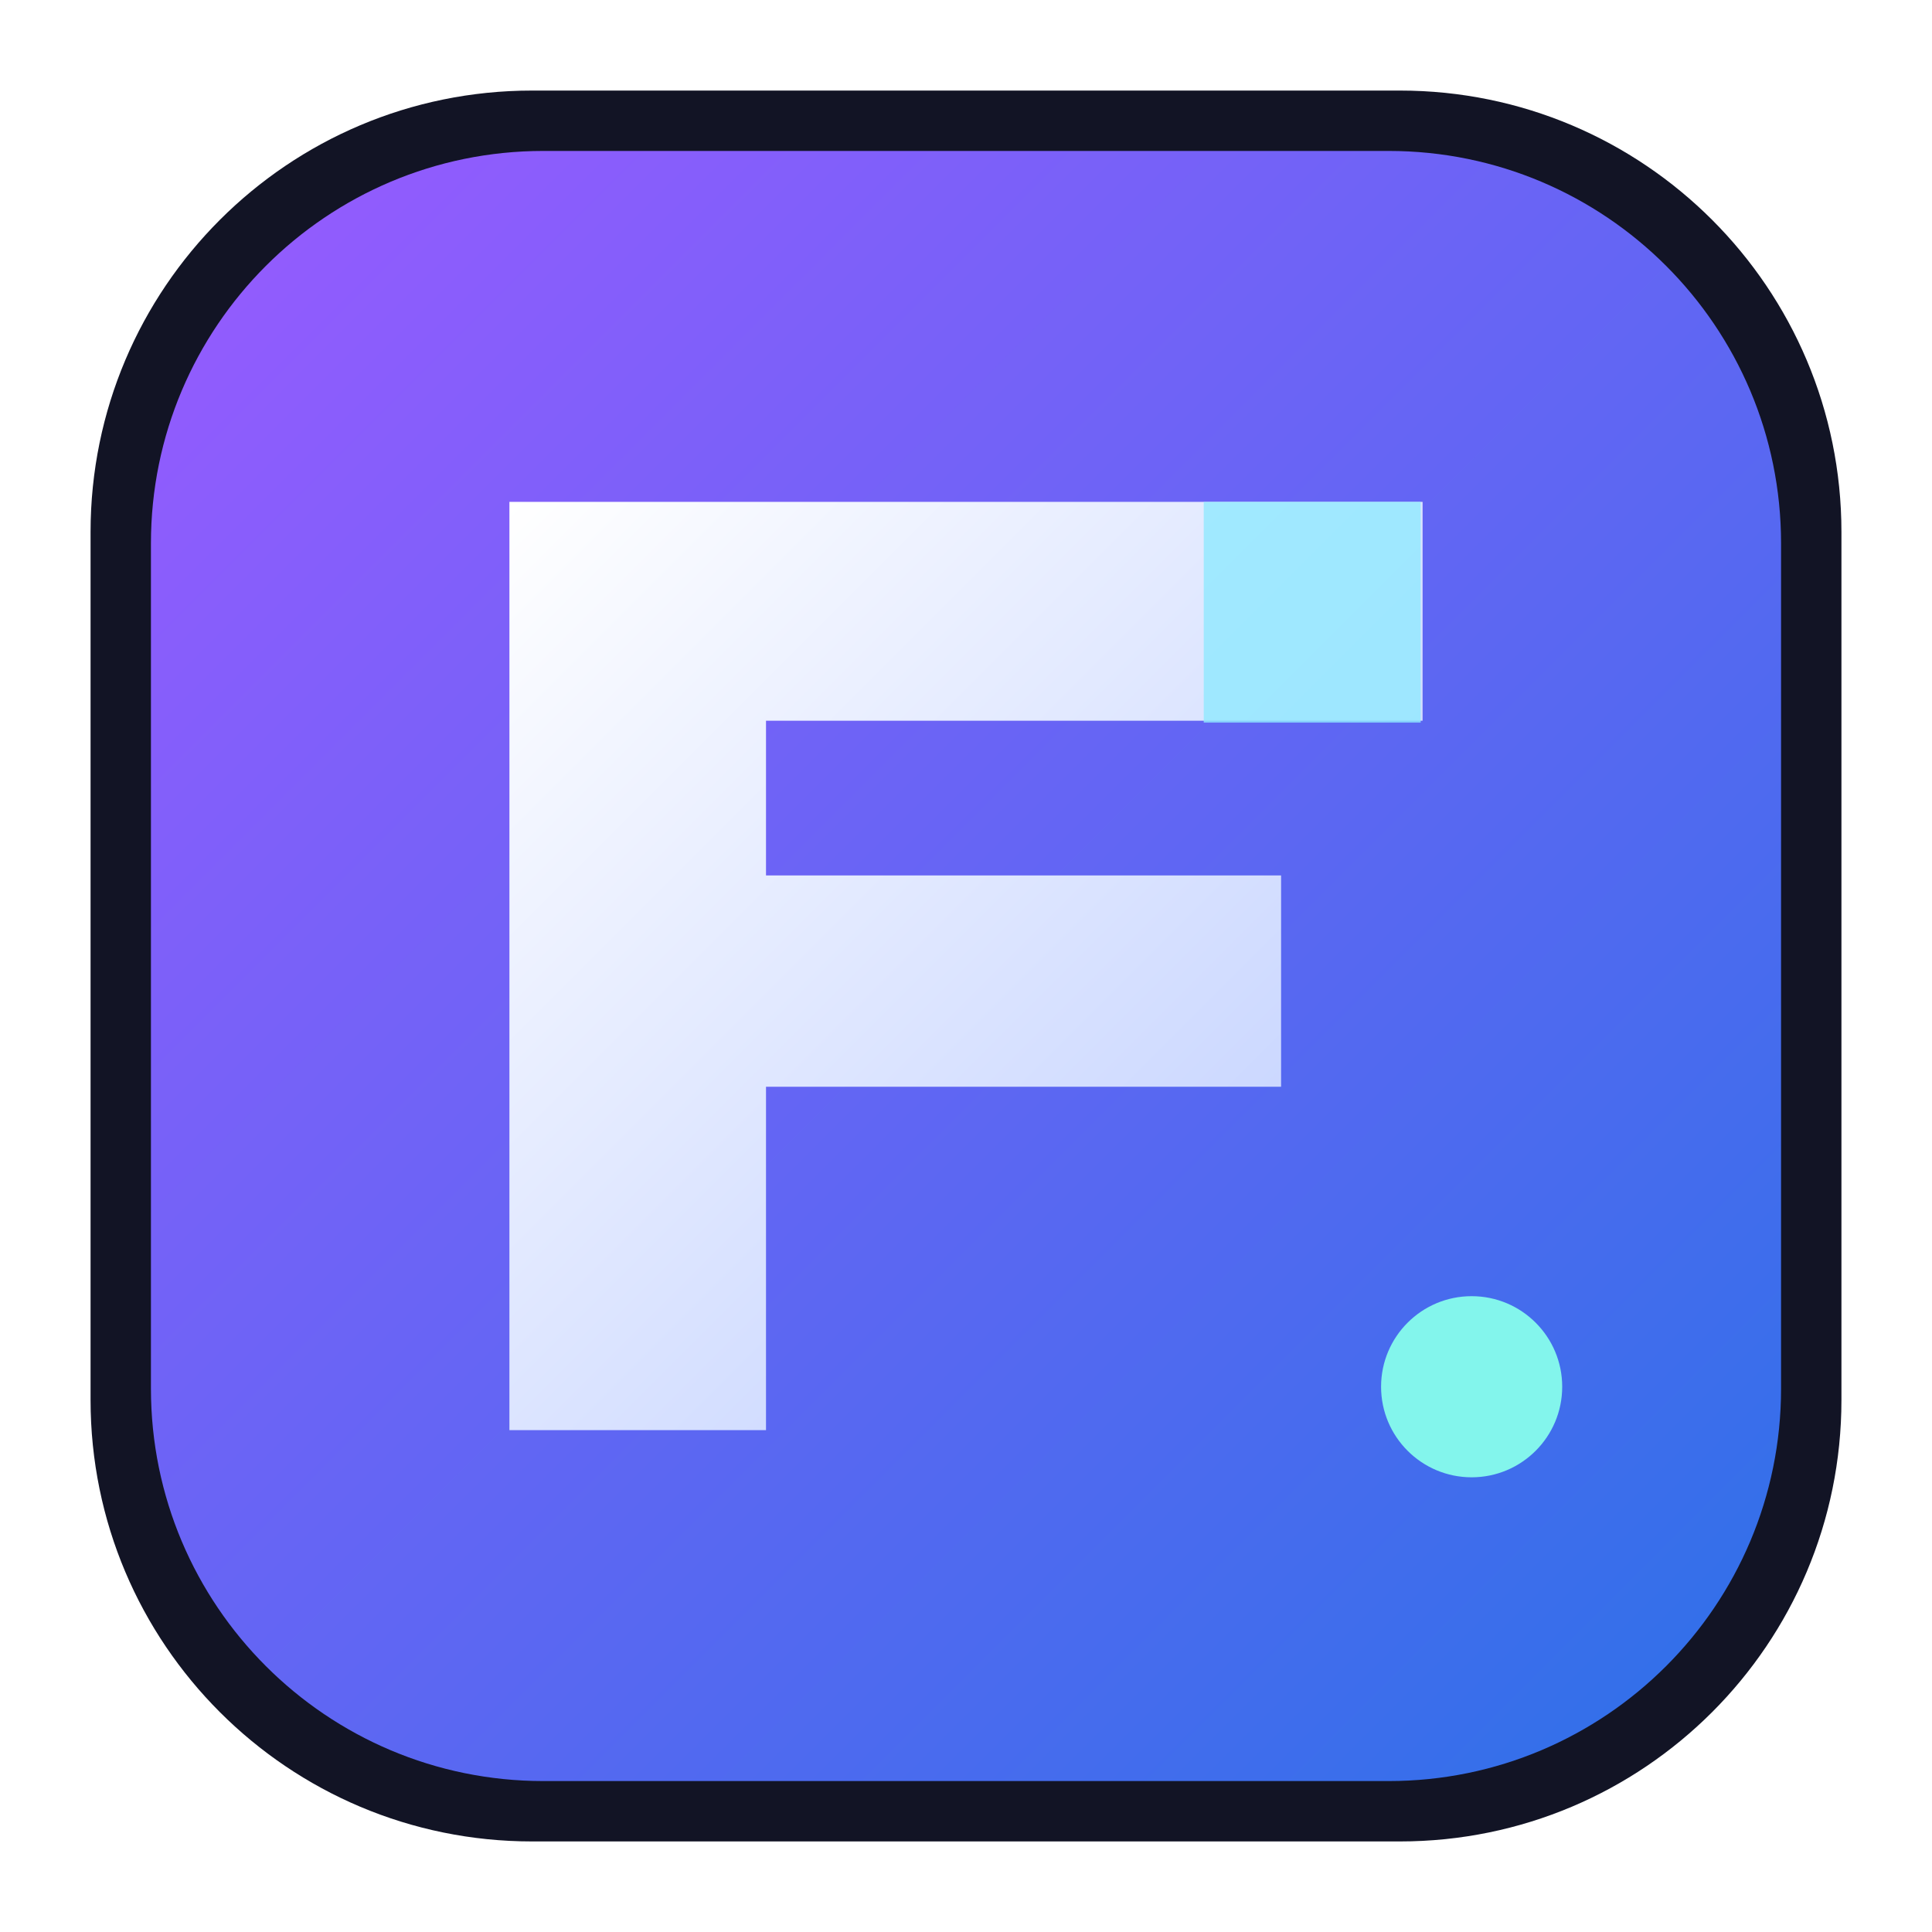
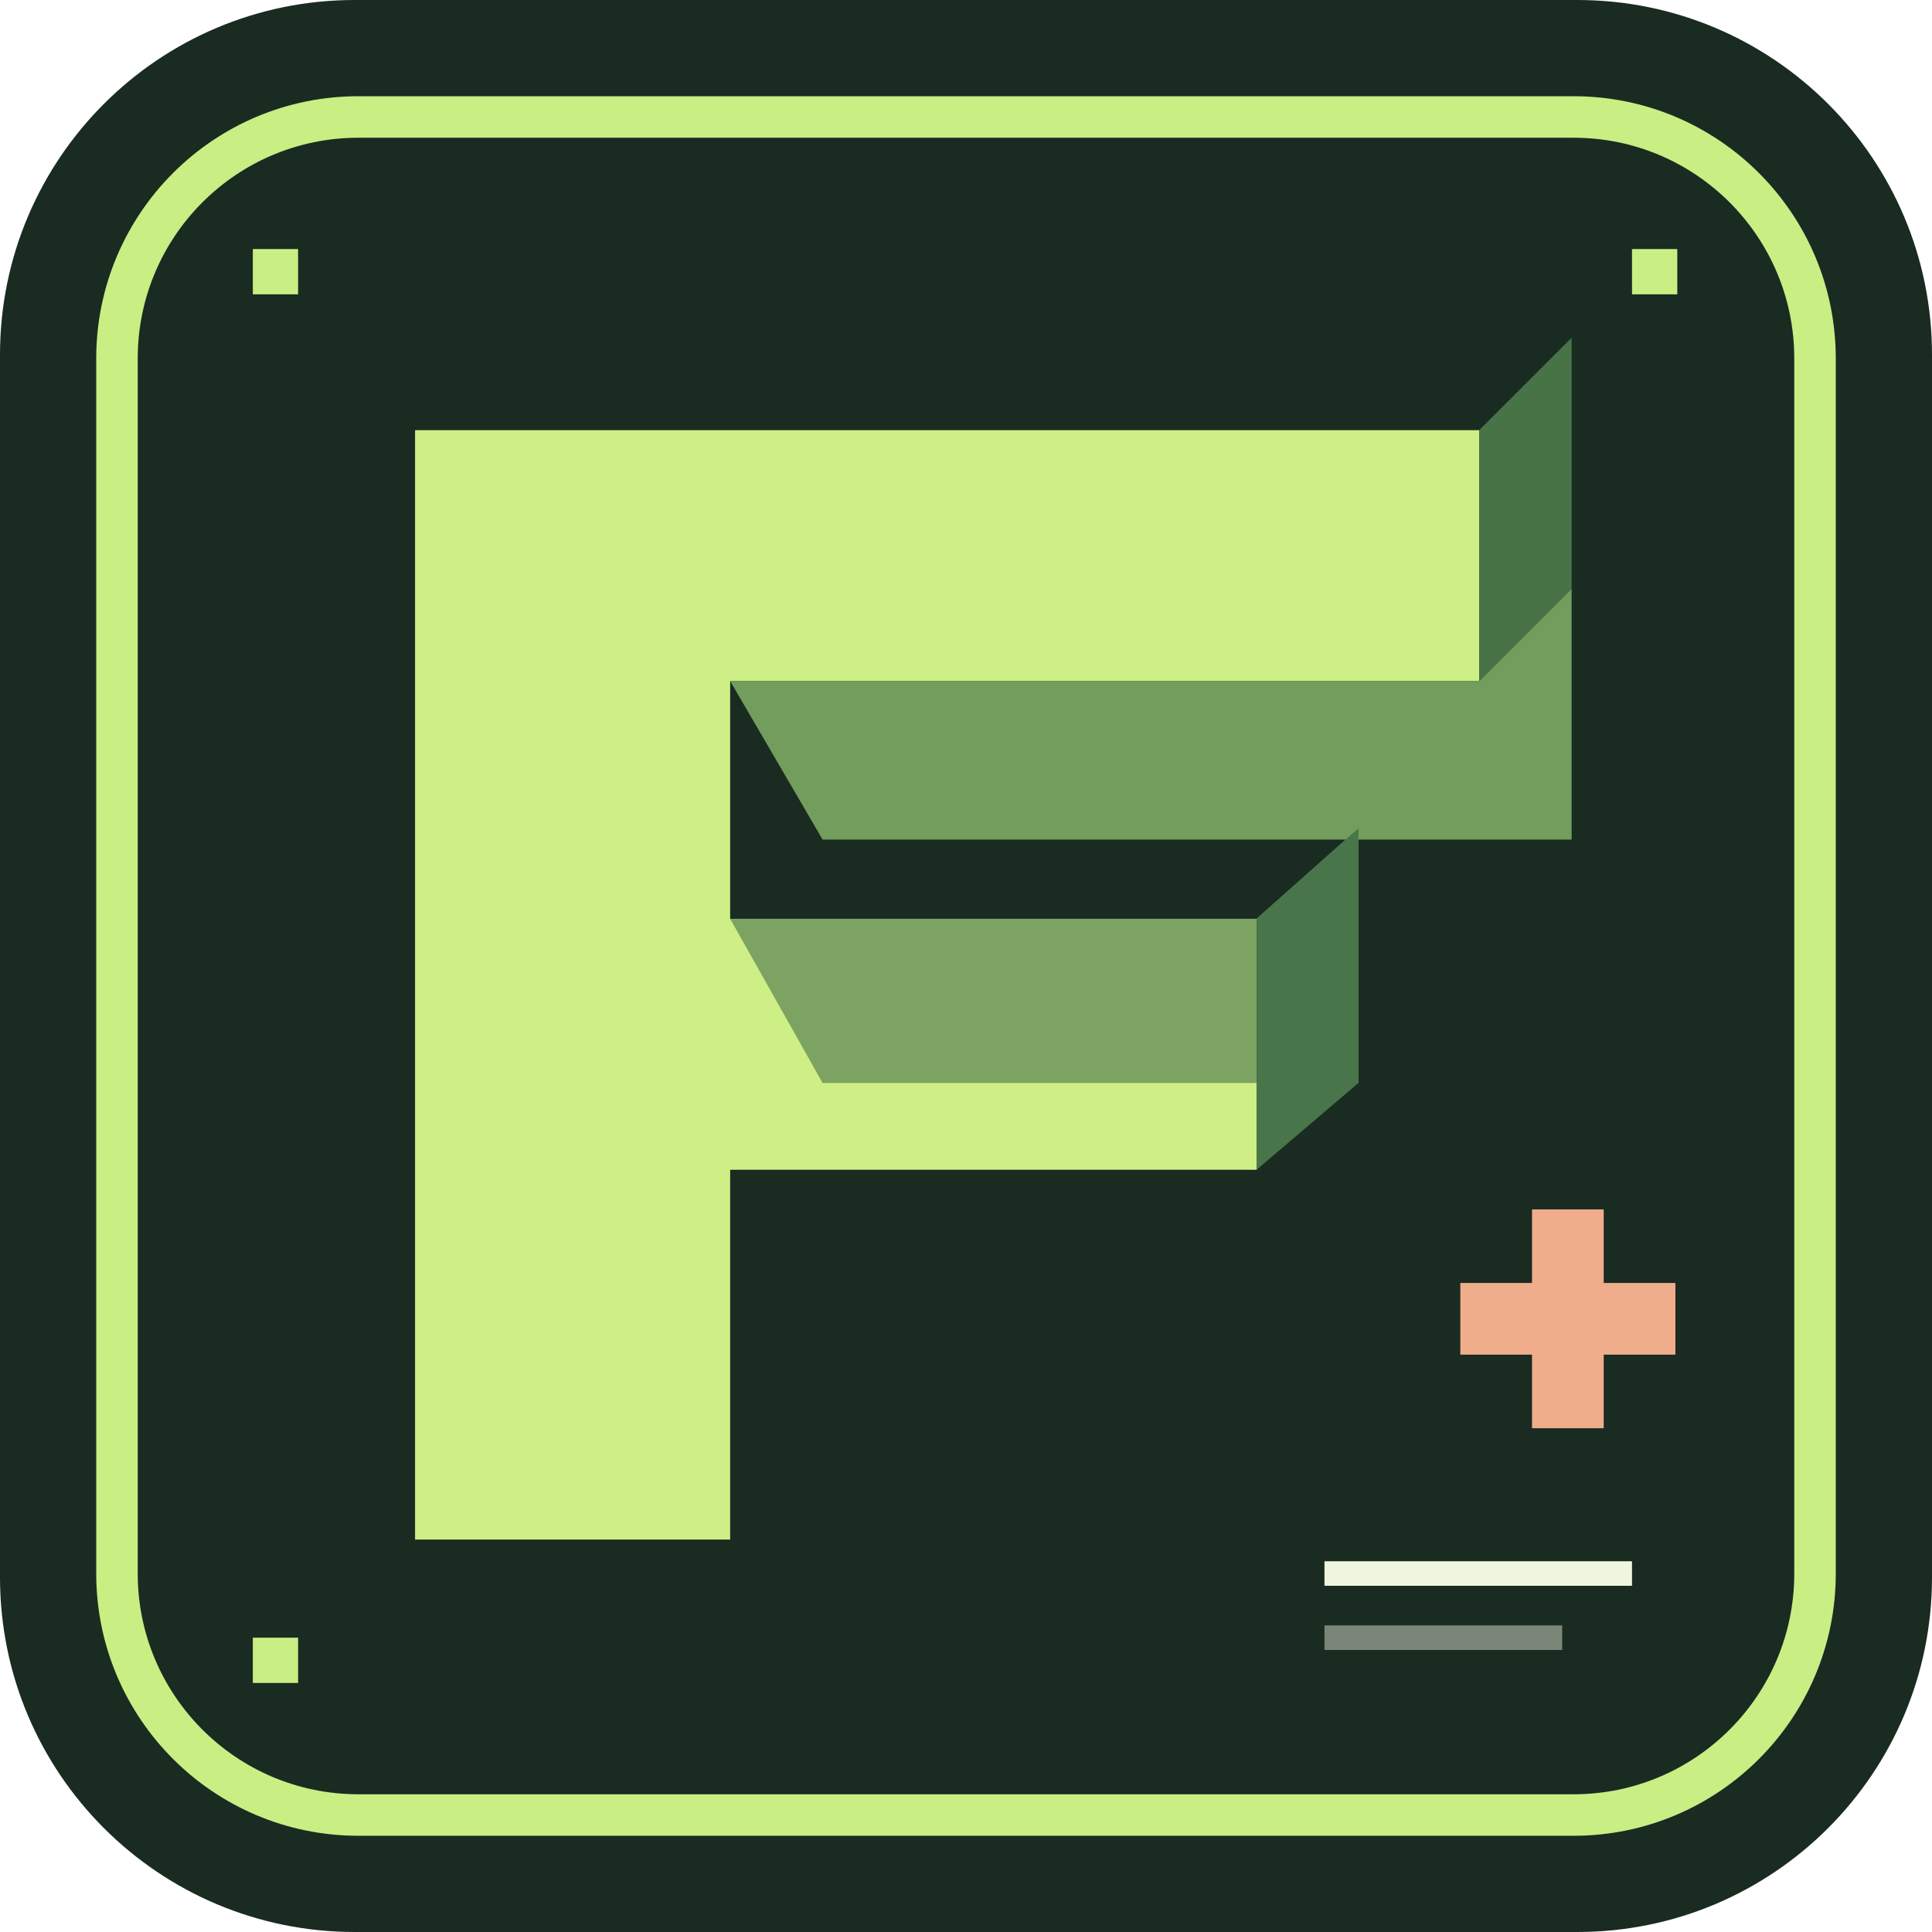
<svg xmlns="http://www.w3.org/2000/svg" viewBox="0 0 1024 1024">
-   <defs>
-     <linearGradient id="bg" x1="0" y1="0" x2="1" y2="1">
-       <stop stop-color="#995aff" />
-       <stop offset="1" stop-color="#2c71e8" />
-     </linearGradient>
-     <linearGradient id="fg" x1="0" y1="0" x2="1" y2="1">
-       <stop stop-color="#fff" />
-       <stop offset="1" stop-color="#b9caff" />
-     </linearGradient>
-   </defs>
-   <rect x="48" y="48" width="928" height="928" rx="234" fill="#121425" />
-   <rect x="80" y="80" width="864" height="864" rx="208" fill="url(#bg)" />
-   <path d="M270 266 H754 V382 H406 V464 H679 V576 H406 V758 H270 Z" fill="url(#fg)" />
-   <path d="M753 266 V383 H638 V266 Z" fill="#90e9ff" opacity=".8" />
-   <circle cx="780" cy="735" r="48" fill="#83f5ec" />
+   <rect width="1024" height="1024" rx="188" fill="#1a2b22" />
+   <rect x="62" y="62" width="900" height="900" rx="128" fill="none" stroke="#c9ee83" stroke-width="22" />
+   <path d="M220 228 H784 V361 H387 V487 H666 V620 H387 V816 H220 Z" fill="#ceef86" />
+   <path d="M387 361 H784 L833 312 V445 H436 Z" fill="#729d5d" />
+   <path d="M387 487 H666 L720 439 V574 H436 Z" fill="#7da363" />
+   <path d="M784 228 L833 179 V312 L784 361 Z" fill="#487347" />
+   <path d="M666 487 L720 439 V574 L666 620 Z" fill="#49754a" />
+   <path d="M774 732 V680 H812 V641 H850 V680 H888 V718 H850 V757 H812 V718 H774Z" fill="#efad8c" />
+   <path d="M702 834 H865" stroke="#eff6df" stroke-width="13" />
+   <path d="M702 868 H828" stroke="#eff6df" stroke-width="13" opacity=".45" />
+   <rect x="134" y="132" width="24" height="24" fill="#c9ee83" />
+   <rect x="865" y="132" width="24" height="24" fill="#c9ee83" />
+   <rect x="134" y="868" width="24" height="24" fill="#c9ee83" />
</svg>
